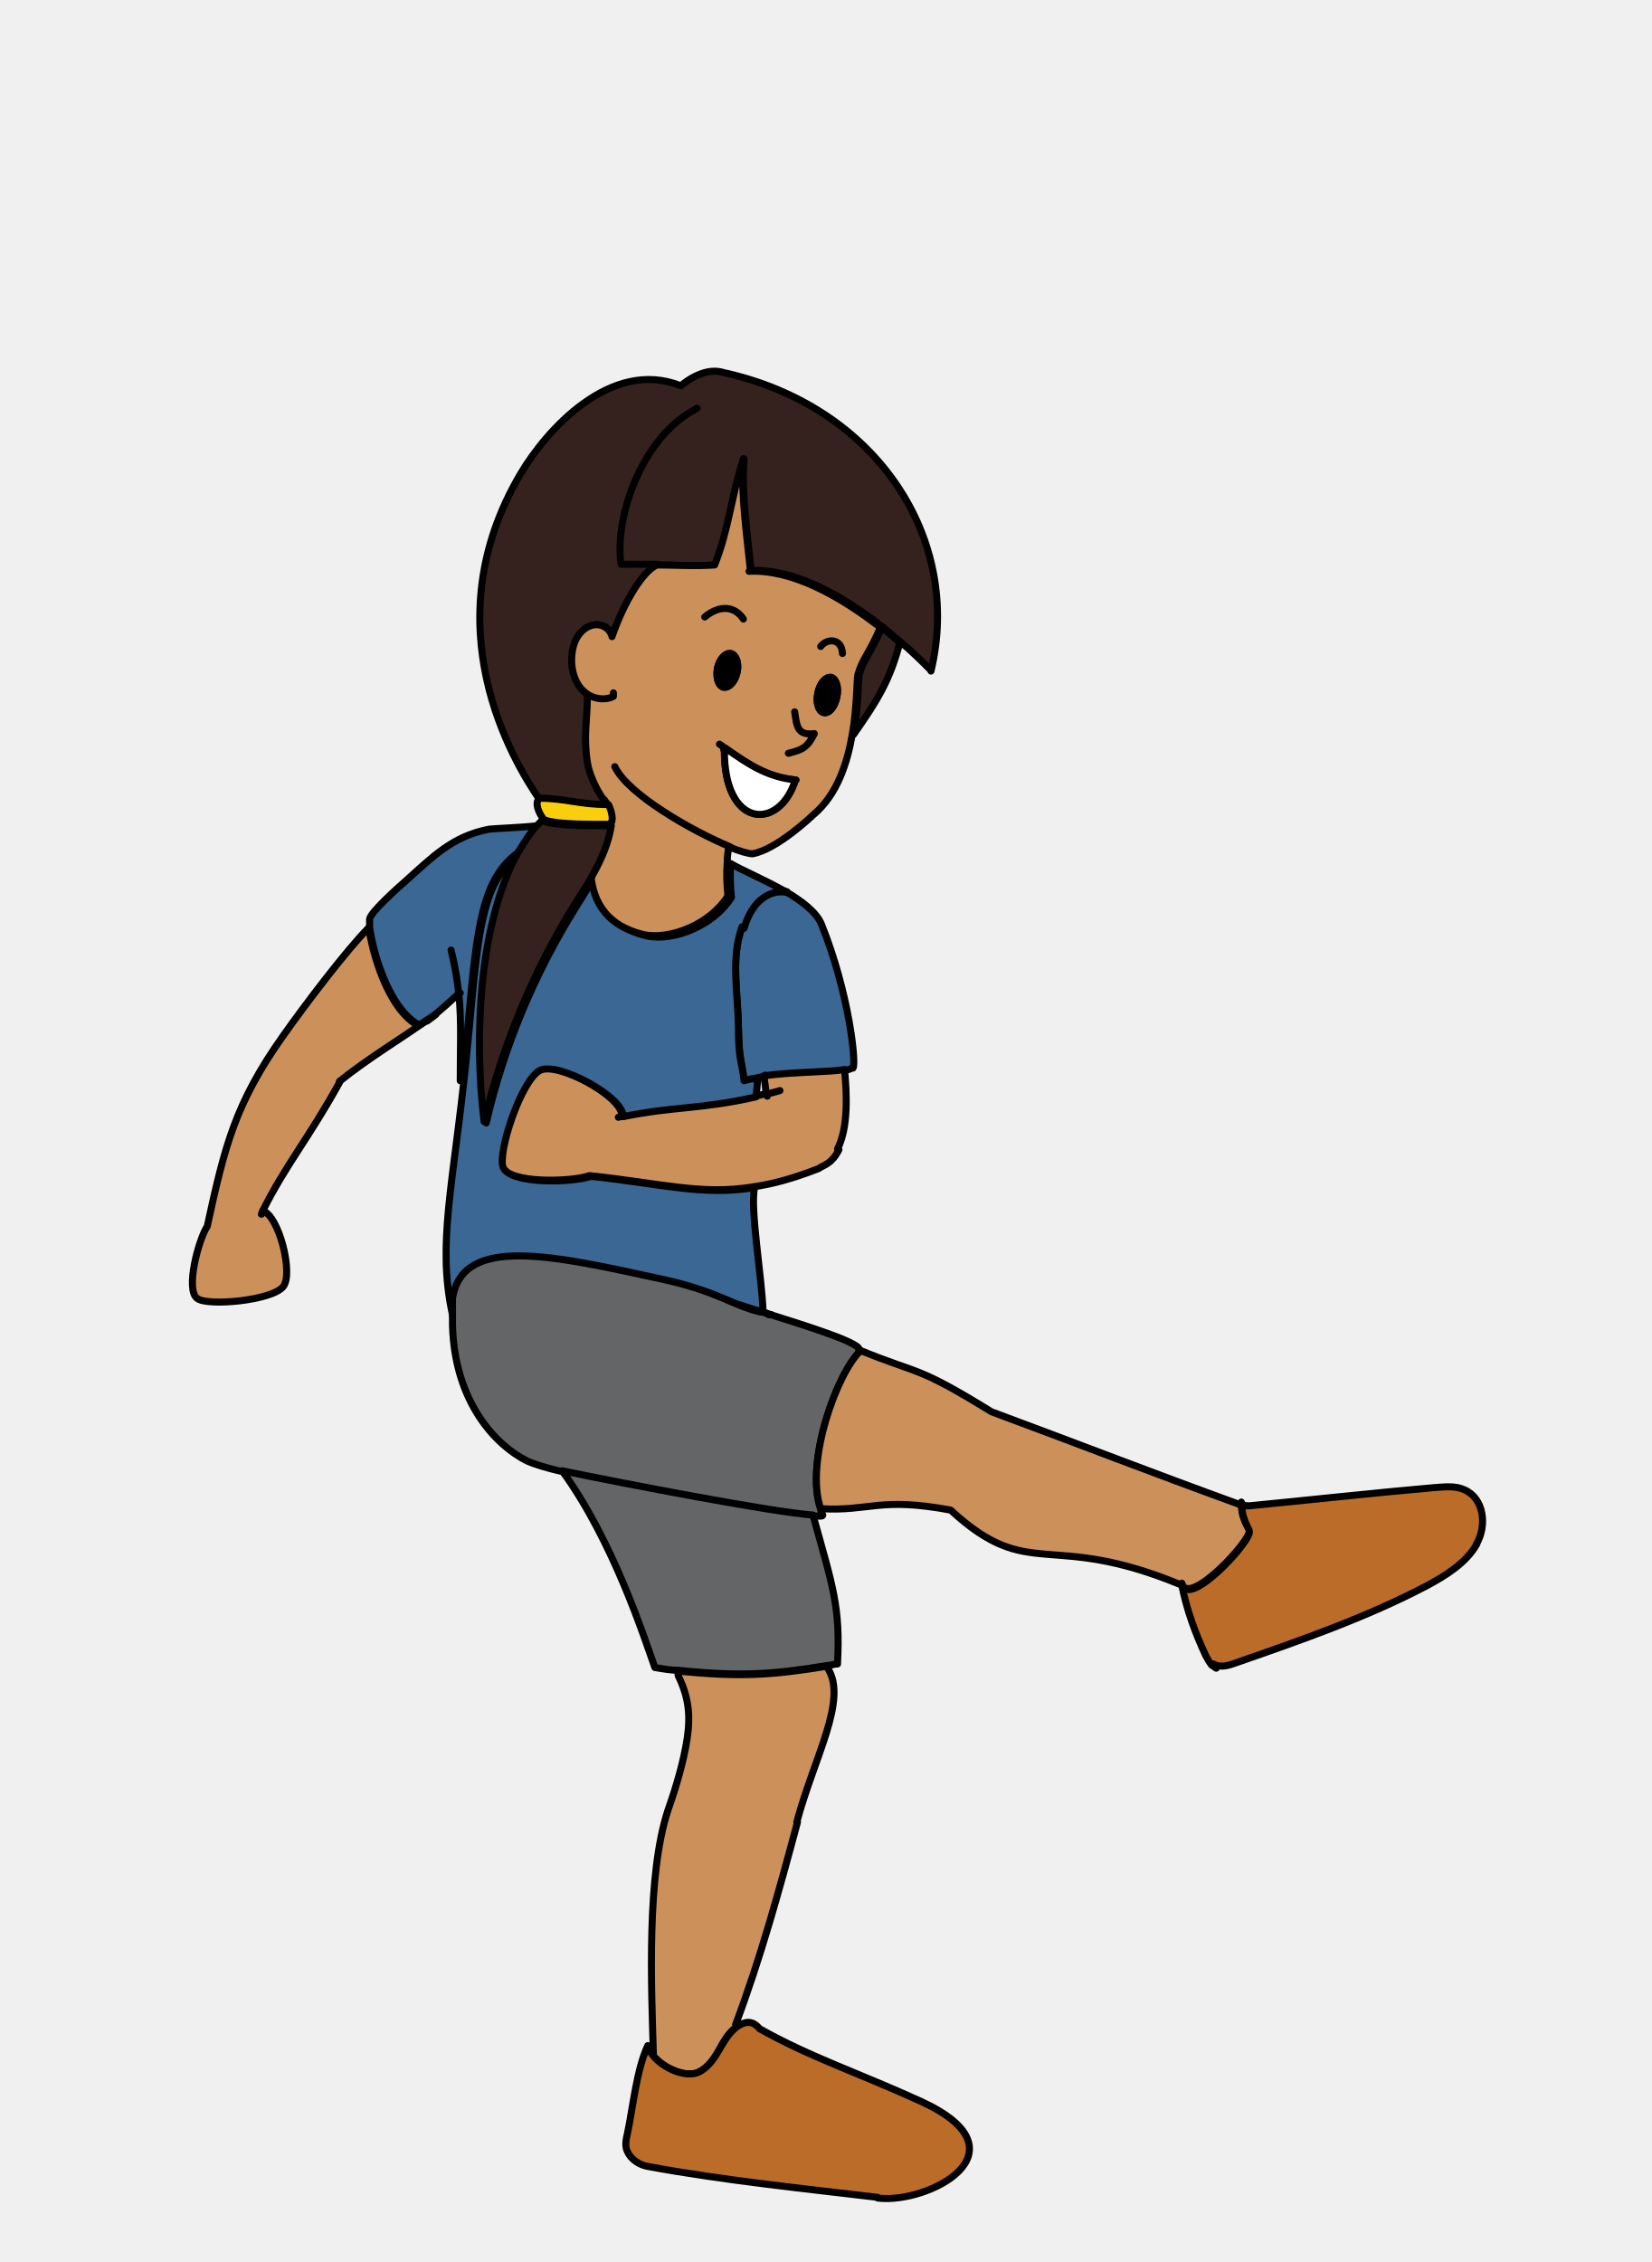
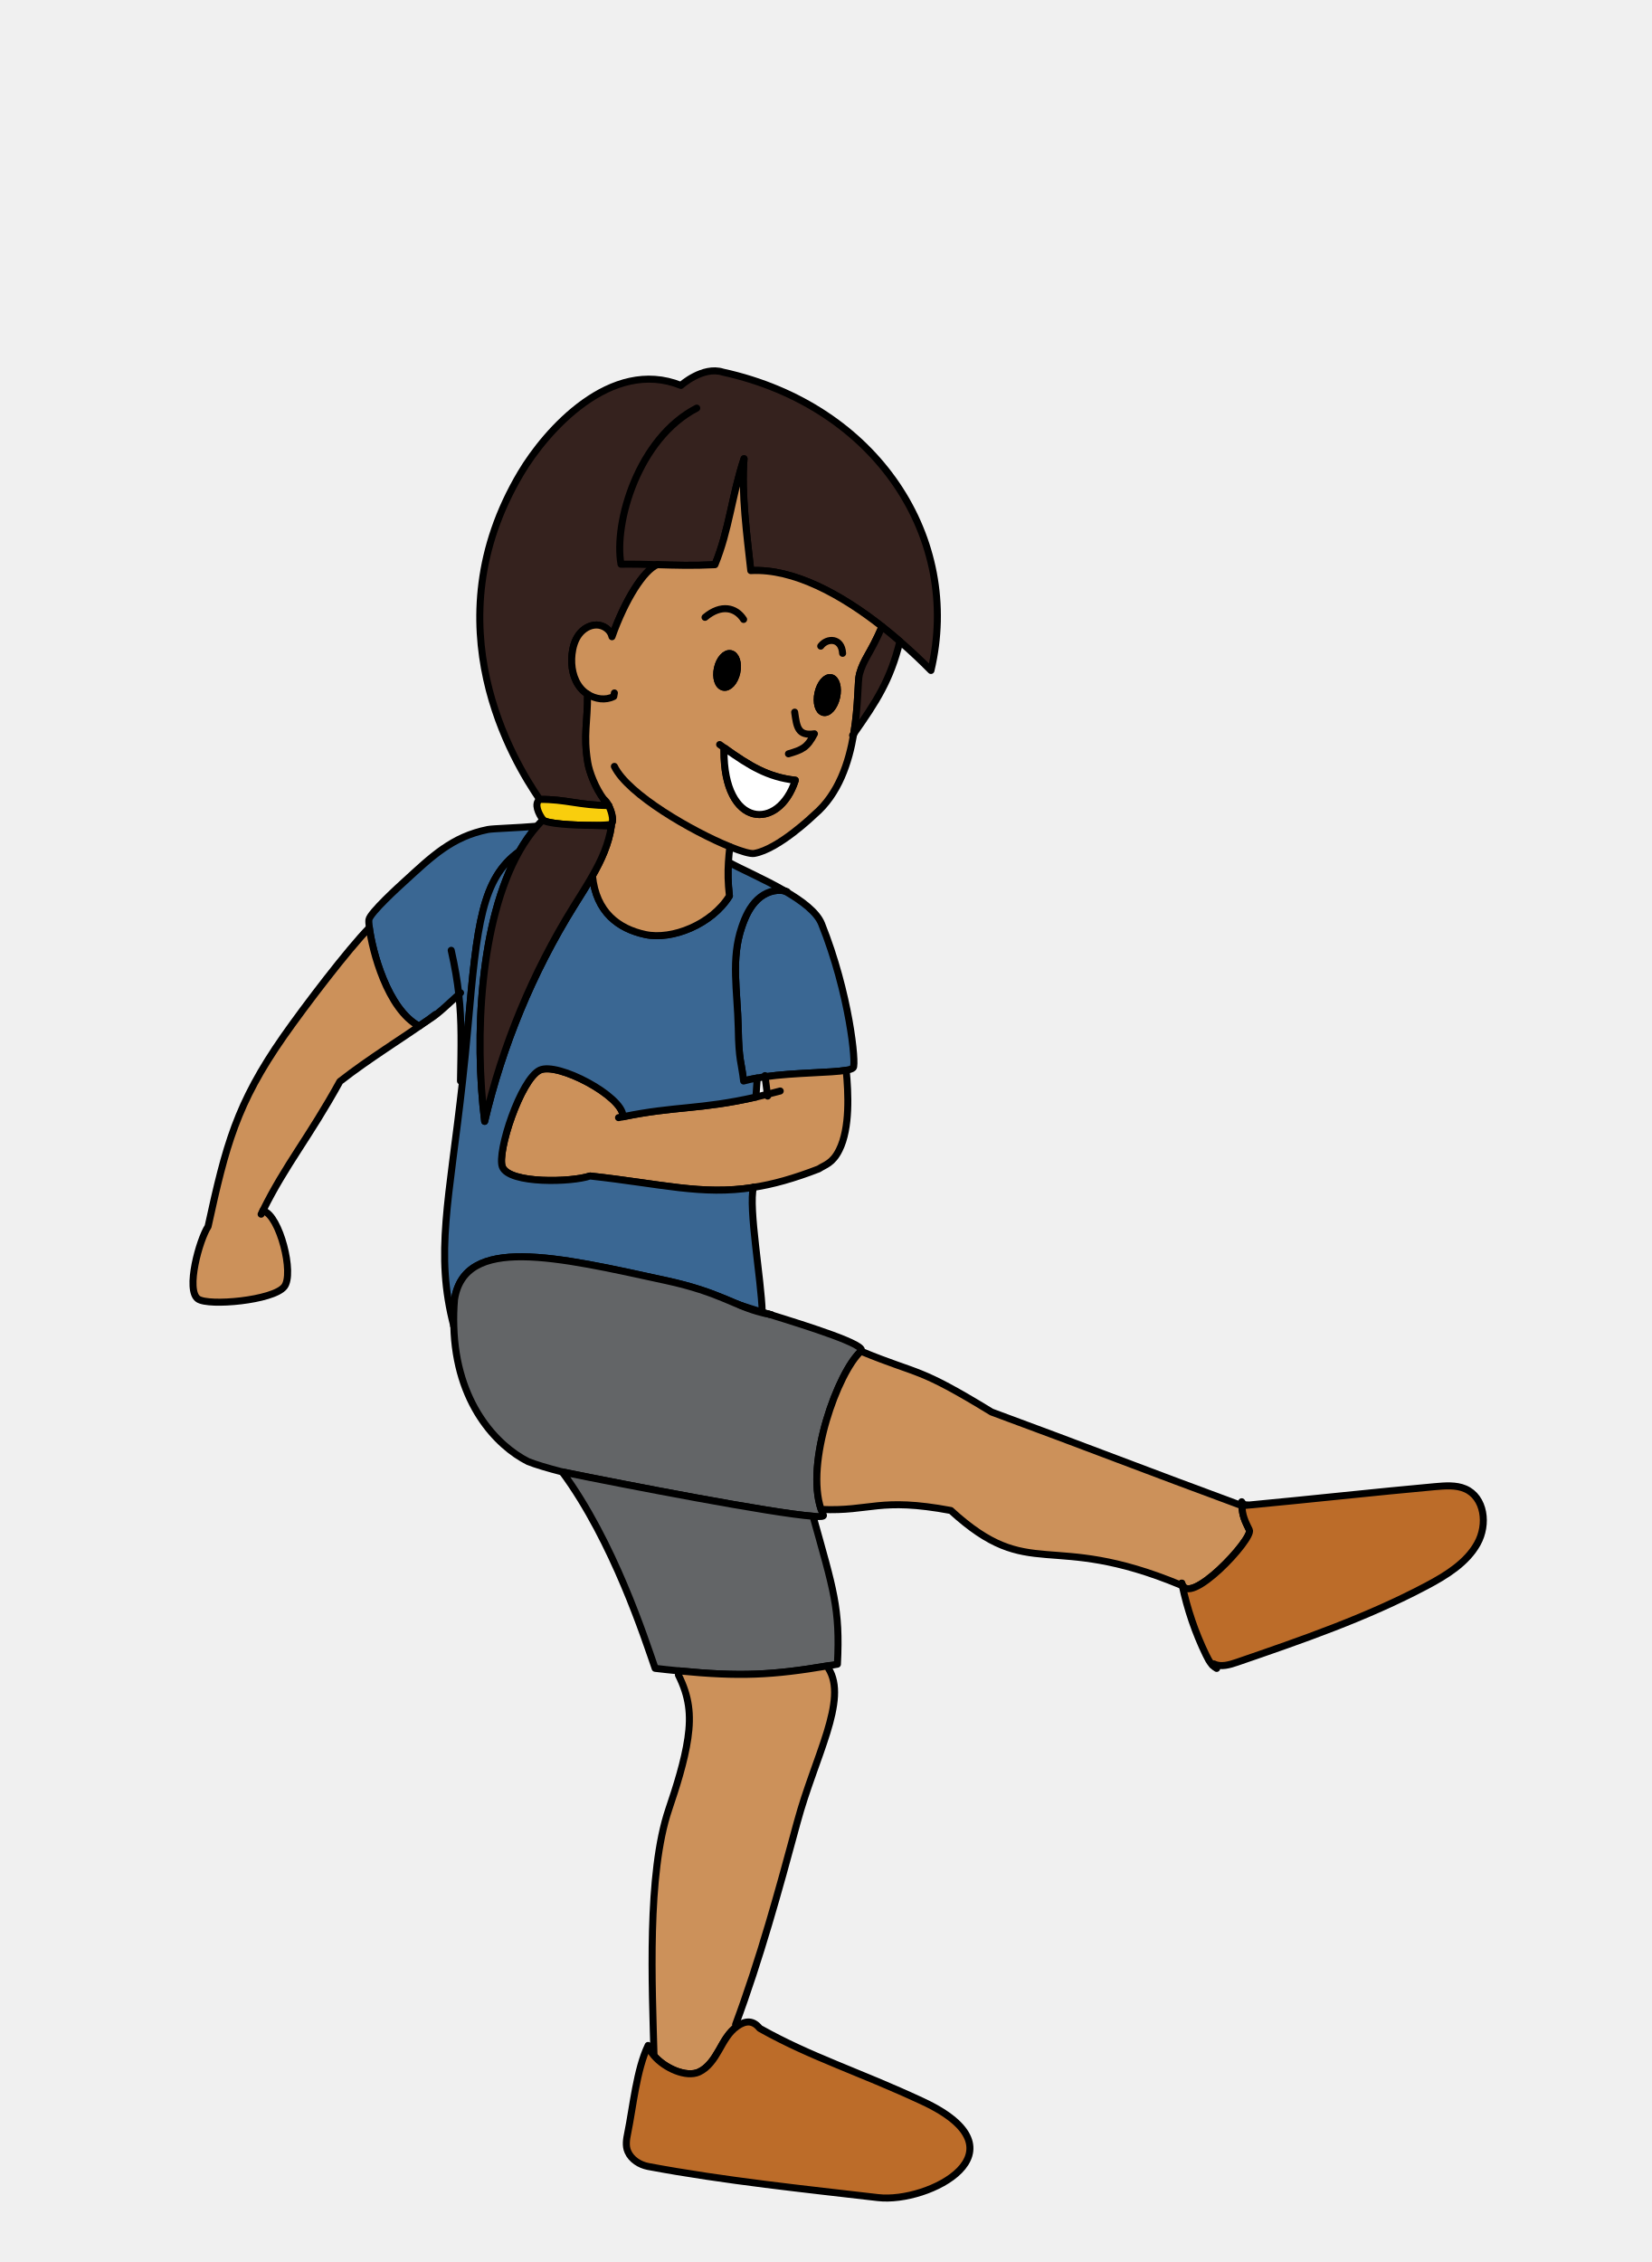
- <svg xmlns="http://www.w3.org/2000/svg" id="usa" width="235" height="321.9" viewBox="0 0 235 321.9">
+ <svg xmlns="http://www.w3.org/2000/svg" id="usa" width="235" height="321.866" viewBox="0 0 235 321.866">
  <defs>
    <style>.cls-1{fill:#3a6793;}.cls-1,.cls-2,.cls-3,.cls-4,.cls-5,.cls-6,.cls-7,.cls-8,.cls-9{stroke:#000;stroke-linecap:round;stroke-linejoin:round;}.cls-2{fill:#35221e;}.cls-3{fill:#cc915a;}.cls-4{fill:#636567;}.cls-5{fill:#bc6c29;}.cls-6{fill:#fff;}.cls-7{fill:none;}.cls-8{fill:#f9ce0d;}</style>
  </defs>
-   <path class="cls-1" d="M76.4,117.6c-.9,1.1-1.8,2.3-2.5,3.6-5.3,3.8-6,10.4-7.3,24.8-.2,2.8-.5,5.4-.8,7.8h-.3c0-4.9.2-8.4-.2-12.4-3.3,3-3.5,3.1-4.6,3.8,0,0,0,0,0,0-.3.2-.6.4-1,.7-4.5-2.4-6.7-10.8-7.1-14,0-.5,0-.9,0-1.1.1-1,4.4-4.8,5.1-5.4,3.9-3.5,6.7-6.4,11.9-7.4.7-.1,4.2-.2,7-.5Z" />
-   <path class="cls-7" d="M65.5,141.3c0,0-.2.2-.2.2" />
-   <path class="cls-3" d="M48.4,153.9c-4.4,8-7.7,11.8-11,18.4h0c2.3.7,4.4,9,2.9,10.8-1.6,2-10.7,2.8-12.2,1.7-1.8-1.2.2-8.5,1.4-10.3,2.5-11.5,4-17.5,10.8-27.1,3.1-4.4,9.1-12.3,12.2-15.4.4,3.2,2.6,11.6,7.1,14,.4-.3.8-.5,1-.7-3.2,2.3-8.2,5.3-12.3,8.6Z" />
-   <path class="cls-7" d="M37.4,172.3c0,.2-.2.3-.2.5" />
-   <path class="cls-7" d="M62,144.4c-.4.3-.8.6-1.2.9" />
-   <path class="cls-1" d="M121.4,151.9c-.1.1-.5.3-1,.4-2.2.4-7.3.3-11.5.9-.4,0-.8.1-1.1.2-.7.1-1.3.3-1.9.4-.3-2.7-.7-2.9-.8-7.5-.1-5.5-1.1-9.8.5-14.4.5-1.4,1.1-2.9,2.2-3.9,1-1,2.5-1.5,3.9-1.2,2.4,1.4,4.5,3,5.2,4.7,4,9.9,5,20,4.5,20.5Z" />
-   <path class="cls-3" d="M119.4,163.6c-1,2-2,2.1-2.9,2.7-3.6,1.4-6.5,2.2-9.3,2.6h0c-7.4,1.2-13-.5-23.3-1.6-2.5.9-11.5,1.2-12.5-1.3-.8-2.1,2.6-12.5,5.3-13.8,2.5-1.2,11.7,3.7,11.8,6.5h0c7.5-1.4,10.9-.9,18.9-2.7.5-.1,1.1-.2,1.6-.4,0-.8-.2-1.8-.3-2.5,4.3-.6,9.4-.5,11.5-.9h0c.3,3.2.6,8.2-1,11.3Z" />
-   <path class="cls-7" d="M88.7,158.9c-.2,0-.4,0-.7.1" />
-   <path class="cls-7" d="M111,155.2c-.6.2-1.2.3-1.8.5" />
-   <path class="cls-7" d="M64.8,189.6c0-.3-.2-.6-.2-.9" />
-   <path class="cls-1" d="M105.6,131.9c-1.6,4.6-.6,9-.5,14.4,0,4.6.5,4.8.8,7.5.6-.2,1.2-.3,1.9-.4,0,1.2-.1,1.6-.2,2.7-8,1.8-11.4,1.3-18.9,2.8h0c0-2.9-9.3-7.8-11.8-6.6-2.7,1.3-6.1,11.7-5.3,13.8,1,2.5,10,2.2,12.5,1.3,10.2,1.1,15.9,2.8,23.3,1.6-.7,2.9,1.1,13.1,1.2,17.8h0c-3.9-.8-6-2.8-13.7-4.5-15.6-3.4-28.7-6.5-30.1,2.7-.1,1.3-.1,2.6,0,3.8-2.7-10.4-.7-17.8,1.2-34.8.3-2.4.5-5,.8-7.8,1.3-14.5,2-21,7.3-24.8-5.6,9.8-6.4,26.3-4.9,38.4,2.5-10.8,6.8-21.1,12.7-30.6.9-1.4,1.8-2.9,2.7-4.4.5,5.2,3.7,7.5,7.5,8.4,3.8.8,9.5-1.5,12-5.5-.2-1.9-.2-3.3-.1-4.8,1.7,1,5.1,2.4,8,4.1-1.4-.3-2.8.2-3.9,1.2-1.1,1-1.8,2.5-2.2,3.9Z" />
-   <path class="cls-7" d="M107.2,168.9s0,0,0,0" />
-   <path class="cls-7" d="M65.3,141.5c-.2-1.9-.5-3.9-1.1-6.3" />
-   <path class="cls-4" d="M122.5,192.3c-3.3,3-8,15.8-5.7,22.5,0,.3.2.6.3.8,0,.2-.4.2-1.5.1-5.7-.4-26.5-4.4-35.7-6.3-2.1-.5-3.8-1-4.9-1.5-4.4-2.2-10.3-8.3-10.6-19.3,0-1.2,0-2.5,0-3.8,1.4-9.2,14.5-6.1,30.1-2.7,7.7,1.7,9.8,3.7,13.7,4.6.3,0,.6.1.9.2,0,0,0,0,0,0,5.7,1.8,14.1,4.4,13.1,5.3Z" />
-   <path class="cls-7" d="M105.3,185.7c.7.2,1.8.6,3.2,1,.3,0,.6.2.9.3" />
-   <path class="cls-4" d="M119.2,236.8c-.5,0-.9.2-1.4.2-7.8,1.3-12.5,1.6-21.2.7-1.1,0-2.2-.2-3.4-.4-1.5-4.2-5.9-18-13.2-28,9.2,1.9,30,5.9,35.7,6.3,2.9,10.4,3.9,13.1,3.5,21.1Z" />
-   <path class="cls-3" d="M113.5,259.3c-2.6,9.7-5.3,19.5-8.8,28.8l.2.3c-1.2.8-1.9,2.1-2.6,3.4-.7,1.3-1.6,2.5-2.9,3.1-1.8.8-4.8-.5-6.4-2.3-.3-9.9-1-25.8,2.1-35.1,1.1-3.1,2.2-6.8,2.7-10.1.5-3.4.2-5.9-1.3-9v-.6c8.8.9,13.4.6,21.3-.7v.3c2.9,4.5-1.9,12.6-4.4,21.9Z" />
-   <path class="cls-5" d="M124.9,312.7c-10-1.2-21.9-2.4-32.7-4.4-1.2-.2-2.4-1-2.9-2.1-.4-.8-.2-1.8,0-2.6.8-3.8,1.3-9.1,2.9-12.5.1.5.4,1,.8,1.5,1.5,1.8,4.6,3.1,6.4,2.3,1.3-.6,2.2-1.9,2.9-3.1.7-1.2,1.4-2.5,2.6-3.4,0,0,0,0,0,0,1.2-.8,2.2-.9,3.2.3h0c7.3,4.1,13.9,6.2,23.1,10.4,15.3,7.1.9,14.6-6.3,13.7Z" />
-   <path class="cls-3" d="M168.2,225.3c0,0,0,.2,0,.2h-.2c-18.9-7.8-21.4-.2-32.7-10.6-10.2-1.9-11.4.2-18.5-.2-2.3-6.7,2.4-19.5,5.7-22.5,8.6,3.5,7.9,2.1,18.6,8.7,14,5.2,21.6,8.2,35.6,13.3,0,1.4.4,2.2,1.1,3.5.6,1.2-8.7,11.2-9.6,7.6Z" />
-   <path class="cls-7" d="M176.7,214.3c0-1.3-.3,0,.8,0" />
-   <path class="cls-5" d="M210.2,219.7c-1.5,2.7-4.4,4.5-7.2,6-8.6,4.5-17.8,7.7-27,10.9-1.1.4-2.3.8-3.3.2l-.2.2s0,0-.1-.1c-.3-.4-.6-.9-.8-1.3-1.5-3.2-2.7-6.5-3.4-10,0,0,0-.1,0-.2.9,3.7,10.2-6.3,9.6-7.6-.6-1.2-1-2.1-1.1-3.5.3,0,.5,0,.8,0,0,0,.2,0,.2,0,8.3-.8,18.3-1.9,26.4-2.6,1.5-.1,3-.3,4.3.3,2.8,1.2,3.3,5.1,1.7,7.8Z" />
-   <path class="cls-7" d="M173.1,237.4c-.2-.1-.4-.3-.6-.5" />
-   <path class="cls-7" d="M109.8,187.1c-.1,0-.2,0-.4,0" />
-   <path class="cls-7" d="M84.3,124.6s0,0,0-.1" />
-   <path class="cls-7" d="M103.9,119.9c0,.2,0,.4,0,.6" />
-   <path class="cls-7" d="M112,126.9c0,0-.2,0-.3,0" />
-   <path class="cls-7" d="M109.2,156c0,0,0-.2,0-.2" />
-   <path class="cls-7" d="M108.9,153.2c0,0,0-.1,0-.2" />
-   <path class="cls-2" d="M132.5,95.4c-1.3-1.3-2.8-2.8-4.4-4.1-.8-.7-1.7-1.4-2.5-2.1-5.8-4.5-12.6-8.3-18.7-8-.5-5-1.4-11-1-15.9-1.7,5.2-2.1,10.2-4.1,15.1-3.1.2-5.6,0-8.2,0-1.9.8-4.6,5-6.4,10.2-.2-1-1.2-1.7-2.2-1.7-1,0-1.9.6-2.5,1.4-.6.8-.9,1.8-1,2.8-.2,1.7.2,3.6,1.3,4.9.3.3.6.6.9.8,0,4-.6,5.7,0,9.7.2,1.4,1.1,3.6,2.3,5.3.2.3.4.5.6.8,0,0,0,0,0,.1-4.2,0-6.2-.9-9.8-.9-3.7-5.4-15.5-24.8-2.7-46.4,3.6-6.1,12.8-16.5,22.8-12.5,0,0,3.1-2.8,6-1.9,22,4.8,34.1,23.8,29.6,42.5Z" />
-   <path class="cls-7" d="M99.2,58.1c-8.3,4.3-11.8,16.3-10.8,22.2,1.8,0,3.5,0,5.2,0" />
-   <path class="cls-3" d="M106.8,81.2c-.5-5-1.4-11-1-15.9-1.7,5.2-2.1,10.2-4.1,15.1-3.1.2-5.6,0-8.2,0-1.9.8-4.6,5-6.4,10.2-.2-1-1.2-1.7-2.2-1.7-1,0-1.9.6-2.5,1.4-.6.8-.9,1.8-1,2.8-.2,1.7.2,3.6,1.3,4.9.3.3.6.6.9.8,0,4-.6,5.7,0,9.7.2,1.4,1.1,3.6,2.3,5.3.2.1.4.4.6.8,0,0,0,0,0,.1h0c.5,1,.8,2.5.2,2.7-.1,0-.3,0-.6,0-.5,0-1.2,0-2,0h2.7c-.4,2.6-1.4,4.9-2.7,7.2.5,5.2,3.7,7.5,7.5,8.4,3.8.8,9.5-1.5,12-5.5-.2-1.9-.2-3.3-.1-4.8,0-.7.1-1.4.2-2.2,1.7.7,2.9,1,3.4,1,3.5-.6,8.6-5.5,8.6-5.5,3.5-2.9,4.9-7.5,5.6-11.5.7-4,.6-7.6.8-8.5.6-2.2,1.5-2.8,3.2-6.7-5.8-4.5-12.6-8.3-18.7-8ZM102.1,95.1c.3-1.3,1.1-2.2,1.9-2.1.8.2,1.2,1.4.9,2.7-.3,1.3-1.1,2.2-1.9,2.1-.8-.2-1.1-1.4-.9-2.7ZM103,106.7l.2-.2c3.4,2.4,6,4.1,10,4.5-2.3,7.3-10.2,6.9-10.1-4.3ZM119.1,99.2c-.3,1.4-1.1,2.4-1.9,2.2-.7-.2-1.1-1.4-.8-2.8s1.1-2.3,1.9-2.2c.7.2,1.1,1.4.8,2.8Z" />
-   <path class="cls-6" d="M113.2,111c-2.3,7.3-10.2,6.9-10.1-4.3l.2-.2c3.4,2.4,6,4.1,10,4.5Z" />
-   <path class="cls-7" d="M103.9,120.5c-5.3-2.2-14.5-7.4-16.4-11.4" />
-   <path class="cls-7" d="M119.9,93c-.1-2.2-2.2-2.2-3.1-1" />
-   <path class="cls-7" d="M105.8,88.1c-1.1-1.7-3.2-2.2-5.5-.3" />
-   <path class="cls-7" d="M113.1,101.3c.3,2.1.4,3.4,2.8,3.1-1,2-1.7,2.3-3.7,2.8" />
-   <path class="cls-9" d="M119.1,99.2c-.3,1.4-1.1,2.4-1.9,2.2-.7-.2-1.1-1.4-.8-2.8s1.1-2.3,1.9-2.2c.7.2,1.1,1.4.8,2.8Z" />
-   <path class="cls-9" d="M104.9,95.7c-.3,1.3-1.1,2.2-1.9,2.1-.8-.2-1.1-1.4-.9-2.7.3-1.3,1.1-2.2,1.9-2.1.8.2,1.2,1.4.9,2.7Z" />
-   <path class="cls-7" d="M103.2,106.5c-.2-.2-.5-.4-.8-.6" />
-   <path class="cls-2" d="M128.1,91.3c-1.4,5.5-3.3,8.5-6.6,13.2.7-4,.6-7.6.8-8.5.6-2.2,1.5-2.8,3.2-6.7.9.7,1.7,1.4,2.5,2.1Z" />
-   <path class="cls-7" d="M121.5,104.4c0,0-.1.2-.2.2" />
-   <path class="cls-7" d="M86,113.8s0,0,0,0" />
-   <path class="cls-8" d="M86.9,117.3c-.1,0-.3,0-.6,0-.5,0-1.2,0-2,0-2.7,0-6.6-.2-7-.8-.6-.8-1.3-2.3-.5-2.9,3.7,0,5.6.9,9.8.9.5,1,.8,2.5.2,2.7Z" />
-   <path class="cls-7" d="M83.6,98.8c1.1.7,2.6.9,3.7.3,0-.2,0-.3,0-.5" />
-   <path class="cls-2" d="M87,117.5c-.4,2.5-1.4,4.8-2.7,7.1-.8,1.5-1.8,2.9-2.7,4.4-5.8,9.4-10.1,19.8-12.7,30.6-1.5-12.1-.7-28.5,4.9-38.4.8-1.3,1.6-2.6,2.5-3.6.3-.3.6-.6.9-.9.4.6,4.3.8,7,.8h2.7Z" />
+   <path class="cls-1" d="M76.411,117.562c-.93,1.06-1.77,2.27-2.53,3.61-5.31,3.84-6.01,10.37-7.28,24.85-.25,2.83-.51,5.43-.78,7.83l-.29-.03c.09-4.89.19-8.4-.24-12.32-3.28,3.04-3.48,3.07-4.57,3.78-.02.01-.03.02-.05.03-.27.18-.59.39-1.02.71-4.54-2.42-6.69-10.8-7.09-14.02-.07-.54-.09-.94-.06-1.14.14-.96,4.35-4.79,5.07-5.44,3.88-3.54,6.72-6.36,11.86-7.39.72-.14,4.23-.23,6.98-.47Z" />
+   <path class="cls-7" d="M65.541,141.272c-.09.08-.17.16-.25.23" />
+   <path class="cls-3" d="M48.371,153.882c-4.42,8.02-7.7,11.79-10.96,18.39l.09.04c2.27.61,4.43,8.96,2.94,10.79-1.6,1.96-10.73,2.78-12.25,1.74-1.82-1.24.2-8.49,1.42-10.32,2.51-11.49,4.04-17.45,10.78-27.09,3.06-4.36,9.11-12.3,12.17-15.43.4,3.22,2.55,11.6,7.09,14.02.43-.32.75-.53,1.02-.71-3.21,2.31-8.18,5.34-12.3,8.57Z" />
+   <path class="cls-7" d="M37.411,172.272c-.09.16-.17.33-.25.5" />
+   <path class="cls-7" d="M61.951,144.352c-.37.29-.78.6-1.23.93" />
+   <path class="cls-1" d="M121.421,151.932c-.14.15-.49.27-1,.36-2.17.38-7.28.32-11.54.92-.39.05-.76.11-1.12.18-.69.12-1.34.26-1.94.43-.31-2.7-.69-2.87-.76-7.5-.13-5.47-1.07-9.8.5-14.43.49-1.44,1.14-2.87,2.25-3.91,1.03-.97,2.52-1.53,3.88-1.2,2.43,1.4,4.55,3,5.22,4.66,3.98,9.91,4.96,20,4.51,20.49Z" />
+   <path class="cls-3" d="M119.431,163.622c-.97,1.96-2.04,2.11-2.91,2.7-3.56,1.38-6.55,2.21-9.3,2.63v.01c-7.38,1.15-13.05-.51-23.27-1.63-2.47.89-11.5,1.17-12.46-1.3-.81-2.07,2.6-12.45,5.33-13.76,2.53-1.2,11.73,3.69,11.83,6.5l.03.13c7.49-1.54,10.93-.99,18.89-2.8.52-.12,1.07-.25,1.63-.39-.1-.78-.22-1.75-.32-2.5,4.26-.6,9.37-.54,11.54-.92v.02c.31,3.22.56,8.2-.99,11.31Z" />
+   <path class="cls-7" d="M88.681,158.902c-.22.04-.44.08-.66.13" />
+   <path class="cls-7" d="M111.031,155.242c-.64.17-1.24.33-1.83.47" />
+   <path class="cls-7" d="M64.821,189.612c-.09-.31-.17-.61-.24-.91" />
+   <path class="cls-1" d="M105.561,131.892c-1.57,4.63-.63,8.96-.5,14.43.07,4.63.45,4.8.76,7.5.6-.17,1.25-.31,1.94-.43-.08,1.15-.11,1.56-.19,2.71-7.96,1.81-11.4,1.26-18.89,2.8l-.03-.13c-.1-2.81-9.3-7.7-11.83-6.5-2.73,1.31-6.14,11.69-5.33,13.76.96,2.47,9.99,2.19,12.46,1.3,10.22,1.12,15.89,2.78,23.27,1.63-.74,2.86,1.12,13.11,1.25,17.75v.08c-3.86-.93-5.96-2.9-13.7-4.58-15.62-3.41-28.67-6.5-30.09,2.7-.11,1.32-.14,2.58-.1,3.79-2.72-10.37-.65-17.85,1.24-34.85.27-2.4.53-5,.78-7.83,1.27-14.48,1.97-21.01,7.28-24.85-5.56,9.84-6.41,26.31-4.91,38.39,2.53-10.78,6.82-21.15,12.66-30.56.9-1.45,1.84-2.9,2.68-4.39.52,5.22,3.72,7.54,7.51,8.36,3.81.83,9.48-1.45,11.98-5.49-.21-1.89-.24-3.27-.14-4.81,1.72.96,5.09,2.4,8.03,4.11-1.36-.33-2.85.23-3.88,1.2-1.11,1.04-1.76,2.47-2.25,3.91Z" />
+   <path class="cls-7" d="M107.231,168.932q0,.01-.01.02" />
+   <path class="cls-7" d="M65.291,141.502c-.21-1.92-.55-3.95-1.08-6.28" />
+   <path class="cls-4" d="M122.521,192.272c-3.27,2.96-7.97,15.82-5.67,22.51.1.29.21.56.33.82.09.19-.45.23-1.48.15-5.72-.41-26.45-4.43-35.69-6.31-2.09-.54-3.8-1.05-4.87-1.48-4.41-2.22-10.27-8.28-10.56-19.26-.04-1.21-.01-2.47.1-3.79,1.42-9.2,14.47-6.11,30.09-2.7,7.74,1.68,9.84,3.65,13.7,4.58.29.08.59.15.9.19.01.01.02.01.03.01,5.72,1.77,14.09,4.4,13.12,5.28Z" />
+   <path class="cls-7" d="M105.311,185.712c.74.25,1.85.59,3.16,1,.29.08.59.18.9.27" />
+   <path class="cls-4" d="M119.171,236.802c-.46.08-.91.16-1.35.23-7.84,1.33-12.52,1.58-21.22.72-1.06-.1-2.18-.22-3.37-.36-1.45-4.18-5.9-18.03-13.22-27.95,9.24,1.88,29.97,5.9,35.69,6.31,2.9,10.43,3.88,13.07,3.47,21.05Z" />
+   <path class="cls-3" d="M113.451,259.282c-2.61,9.68-5.32,19.53-8.77,28.8l.2.26c-1.17.82-1.86,2.13-2.56,3.37-.72,1.26-1.56,2.54-2.87,3.13-1.79.81-4.84-.53-6.38-2.33-.26-9.87-1.03-25.84,2.11-35.09,1.06-3.14,2.23-6.79,2.71-10.09.49-3.37.18-5.93-1.35-9l.06-.58c8.7.86,13.38.61,21.22-.72l.06.35c2.87,4.47-1.92,12.59-4.43,21.9Z" />
+   <path class="cls-5" d="M124.931,312.702c-10-1.17-21.86-2.39-32.7-4.43-1.2-.23-2.39-.98-2.88-2.11-.36-.82-.21-1.75-.03-2.61.77-3.76,1.26-9.06,2.91-12.5.15.5.44.99.84,1.46,1.54,1.8,4.59,3.14,6.38,2.33,1.31-.59,2.15-1.87,2.87-3.13.7-1.24,1.39-2.55,2.56-3.37.01-.01.03-.02.04-.03,1.18-.82,2.24-.86,3.17.28l.1.07c7.26,4.07,13.94,6.08,23.08,10.34,15.27,7.11.89,14.55-6.34,13.7Z" />
+   <path class="cls-3" d="M168.171,225.272c.02.08.03.15.05.23l-.17.04c-18.91-7.85-21.35-.2-32.74-10.61-10.21-1.91-11.38.16-18.46-.15-2.3-6.69,2.4-19.55,5.67-22.51,8.56,3.52,7.91,2.12,18.59,8.65,14.03,5.17,21.6,8.16,35.63,13.33.03,1.38.44,2.22,1.05,3.45.62,1.22-8.7,11.23-9.62,7.57Z" />
+   <path class="cls-7" d="M176.741,214.252c-.03-1.3-.28-.08.81-.08" />
+   <path class="cls-5" d="M210.231,219.652c-1.52,2.72-4.39,4.5-7.2,5.99-8.58,4.55-17.79,7.72-26.95,10.87-1.1.38-2.34.75-3.33.25l-.19.19c-.04-.04-.09-.08-.13-.13-.33-.39-.58-.87-.8-1.33-1.54-3.17-2.68-6.53-3.41-9.99-.02-.08-.03-.15-.05-.23.92,3.66,10.24-6.35,9.62-7.57-.61-1.23-1.02-2.07-1.05-3.45.27-.02.54-.05.81-.08.08,0,.16-.01.24-.02,8.27-.77,18.28-1.88,26.39-2.61,1.46-.13,3-.26,4.31.3,2.79,1.19,3.27,5.08,1.74,7.81Z" />
+   <path class="cls-7" d="M173.141,237.402c-.21-.12-.41-.27-.58-.45" />
+   <path class="cls-7" d="M109.761,187.062c-.12-.02-.24-.04-.36-.07" />
+   <path class="cls-7" d="M84.311,124.612c-.01-.04-.02-.09-.02-.14" />
+   <path class="cls-7" d="M103.921,119.922c-.02.19-.04.38-.06.56" />
+   <path class="cls-7" d="M112.001,126.872c-.1-.04-.21-.07-.31-.09" />
+   <path class="cls-7" d="M109.241,155.962c-.01-.08-.02-.16-.04-.25" />
+   <path class="cls-7" d="M108.881,153.212c-.01-.06-.01-.11-.02-.16" />
+   <path class="cls-2" d="M132.481,95.402c-1.33-1.35-2.82-2.76-4.42-4.14-.82-.71-1.67-1.41-2.54-2.1-5.76-4.53-12.57-8.3-18.68-7.97-.55-4.99-1.36-10.99-.96-15.92-1.73,5.24-2.11,10.16-4.14,15.08-3.08.16-5.63.08-8.21,0-1.9.77-4.57,4.96-6.44,10.25-.2-.97-1.19-1.66-2.19-1.67-.99-.01-1.93.57-2.52,1.37-.59.8-.87,1.8-.98,2.78-.19,1.72.15,3.57,1.27,4.88.27.31.59.59.94.81.03,4.01-.62,5.72.03,9.71.23,1.41,1.08,3.62,2.31,5.28.19.27.39.52.61.75.01.03.03.07.05.11-4.16-.01-6.15-.92-9.81-.87-3.69-5.38-15.54-24.81-2.69-46.43,3.61-6.08,12.83-16.48,22.79-12.48,0,0,3.12-2.8,5.97-1.89,22.02,4.83,34.05,23.78,29.61,42.45Z" />
+   <path class="cls-7" d="M99.151,58.072c-8.31,4.29-11.83,16.28-10.78,22.21,1.83-.02,3.5.02,5.16.07" />
+   <path class="cls-3" d="M106.841,81.192c-.55-4.99-1.36-10.99-.96-15.92-1.73,5.24-2.11,10.16-4.14,15.08-3.08.16-5.63.08-8.21,0-1.9.77-4.57,4.96-6.44,10.25-.2-.97-1.19-1.66-2.19-1.67-.99-.01-1.93.57-2.52,1.37-.59.8-.87,1.8-.98,2.78-.19,1.72.15,3.57,1.27,4.88.27.31.59.59.94.81.03,4.01-.62,5.72.03,9.71.23,1.41,1.08,3.62,2.31,5.28.2.11.41.39.61.75.02.04.06.07.09.11h-.04c.51,1,.83,2.5.25,2.68-.1.03-.3.06-.58.08-.47.04-1.18.06-1.98.06l2.7.1c-.36,2.52-1.41,4.84-2.69,7.07.52,5.22,3.72,7.54,7.51,8.36,3.81.83,9.48-1.45,11.98-5.49-.21-1.89-.24-3.27-.14-4.81.04-.68.11-1.39.2-2.19,1.66.68,2.93,1.04,3.45.96,3.5-.59,8.59-5.53,8.59-5.53,3.45-2.93,4.92-7.47,5.59-11.5.68-4.04.55-7.57.82-8.51.62-2.22,1.51-2.8,3.21-6.74-5.76-4.53-12.57-8.3-18.68-7.97ZM102.091,95.092c.29-1.32,1.14-2.24,1.9-2.08.76.17,1.15,1.37.86,2.69-.29,1.32-1.14,2.25-1.9,2.08-.77-.16-1.15-1.36-.86-2.69ZM103.031,106.732l.16-.23c3.43,2.44,6.05,4.08,9.99,4.52-2.34,7.27-10.23,6.88-10.15-4.29ZM119.061,99.192c-.3,1.37-1.14,2.35-1.88,2.18-.73-.16-1.08-1.39-.78-2.76s1.14-2.34,1.87-2.18c.73.16,1.09,1.4.79,2.76Z" />
+   <path class="cls-6" d="M113.181,111.022c-2.34,7.27-10.23,6.88-10.15-4.29l.16-.23c3.43,2.44,6.05,4.08,9.99,4.52Z" />
+   <path class="cls-7" d="M103.861,120.482c-5.28-2.15-14.51-7.43-16.43-11.43" />
+   <path class="cls-7" d="M119.909,92.963c-.136-2.248-2.22-2.226-3.113-1.025" />
+   <path class="cls-7" d="M105.821,88.141c-1.087-1.7-3.188-2.236-5.491-.299" />
+   <path class="cls-7" d="M113.087,101.335c.3,2.081.43,3.433,2.812,3.081-1.047,1.999-1.735,2.264-3.697,2.847" />
+   <path class="cls-9" d="M119.061,99.192c-.3,1.37-1.14,2.35-1.88,2.18-.73-.16-1.08-1.39-.78-2.76s1.14-2.34,1.87-2.18c.73.16,1.09,1.4.79,2.76Z" />
+   <path class="cls-9" d="M104.851,95.702c-.29,1.32-1.14,2.25-1.9,2.08-.77-.16-1.15-1.36-.86-2.69.29-1.32,1.14-2.24,1.9-2.08.76.17,1.15,1.37.86,2.69Z" />
+   <path class="cls-7" d="M103.191,106.502c-.25-.18-.51-.37-.78-.56" />
+   <path class="cls-2" d="M128.061,91.262c-1.36,5.52-3.34,8.55-6.57,13.15.68-4.04.55-7.57.82-8.51.62-2.22,1.51-2.8,3.21-6.74.87.69,1.72,1.39,2.54,2.1Z" />
+   <path class="cls-7" d="M121.491,104.412c-.05.07-.11.15-.16.23" />
+   <path class="cls-7" d="M85.951,113.762c-.01,0-.01-.01-.02-.01" />
+   <path class="cls-8" d="M86.861,117.302c-.1.03-.3.06-.58.08-.47.04-1.18.06-1.98.06-2.71,0-6.61-.23-7.03-.79-.62-.84-1.32-2.29-.47-2.9,3.66-.05,5.65.86,9.81.87.51,1,.83,2.5.25,2.68Z" />
+   <path class="cls-7" d="M83.611,98.772c1.12.72,2.56.93,3.73.33.03-.17.06-.33.09-.5" />
+   <path class="cls-2" d="M87.001,117.542c-.36,2.52-1.41,4.84-2.69,7.07-.84,1.49-1.78,2.94-2.68,4.39-5.84,9.41-10.13,19.78-12.66,30.56-1.5-12.08-.65-28.55,4.91-38.39.76-1.34,1.6-2.55,2.53-3.61.28-.32.57-.62.86-.91.42.56,4.32.79,7.03.79l2.7.1Z" />
</svg>
